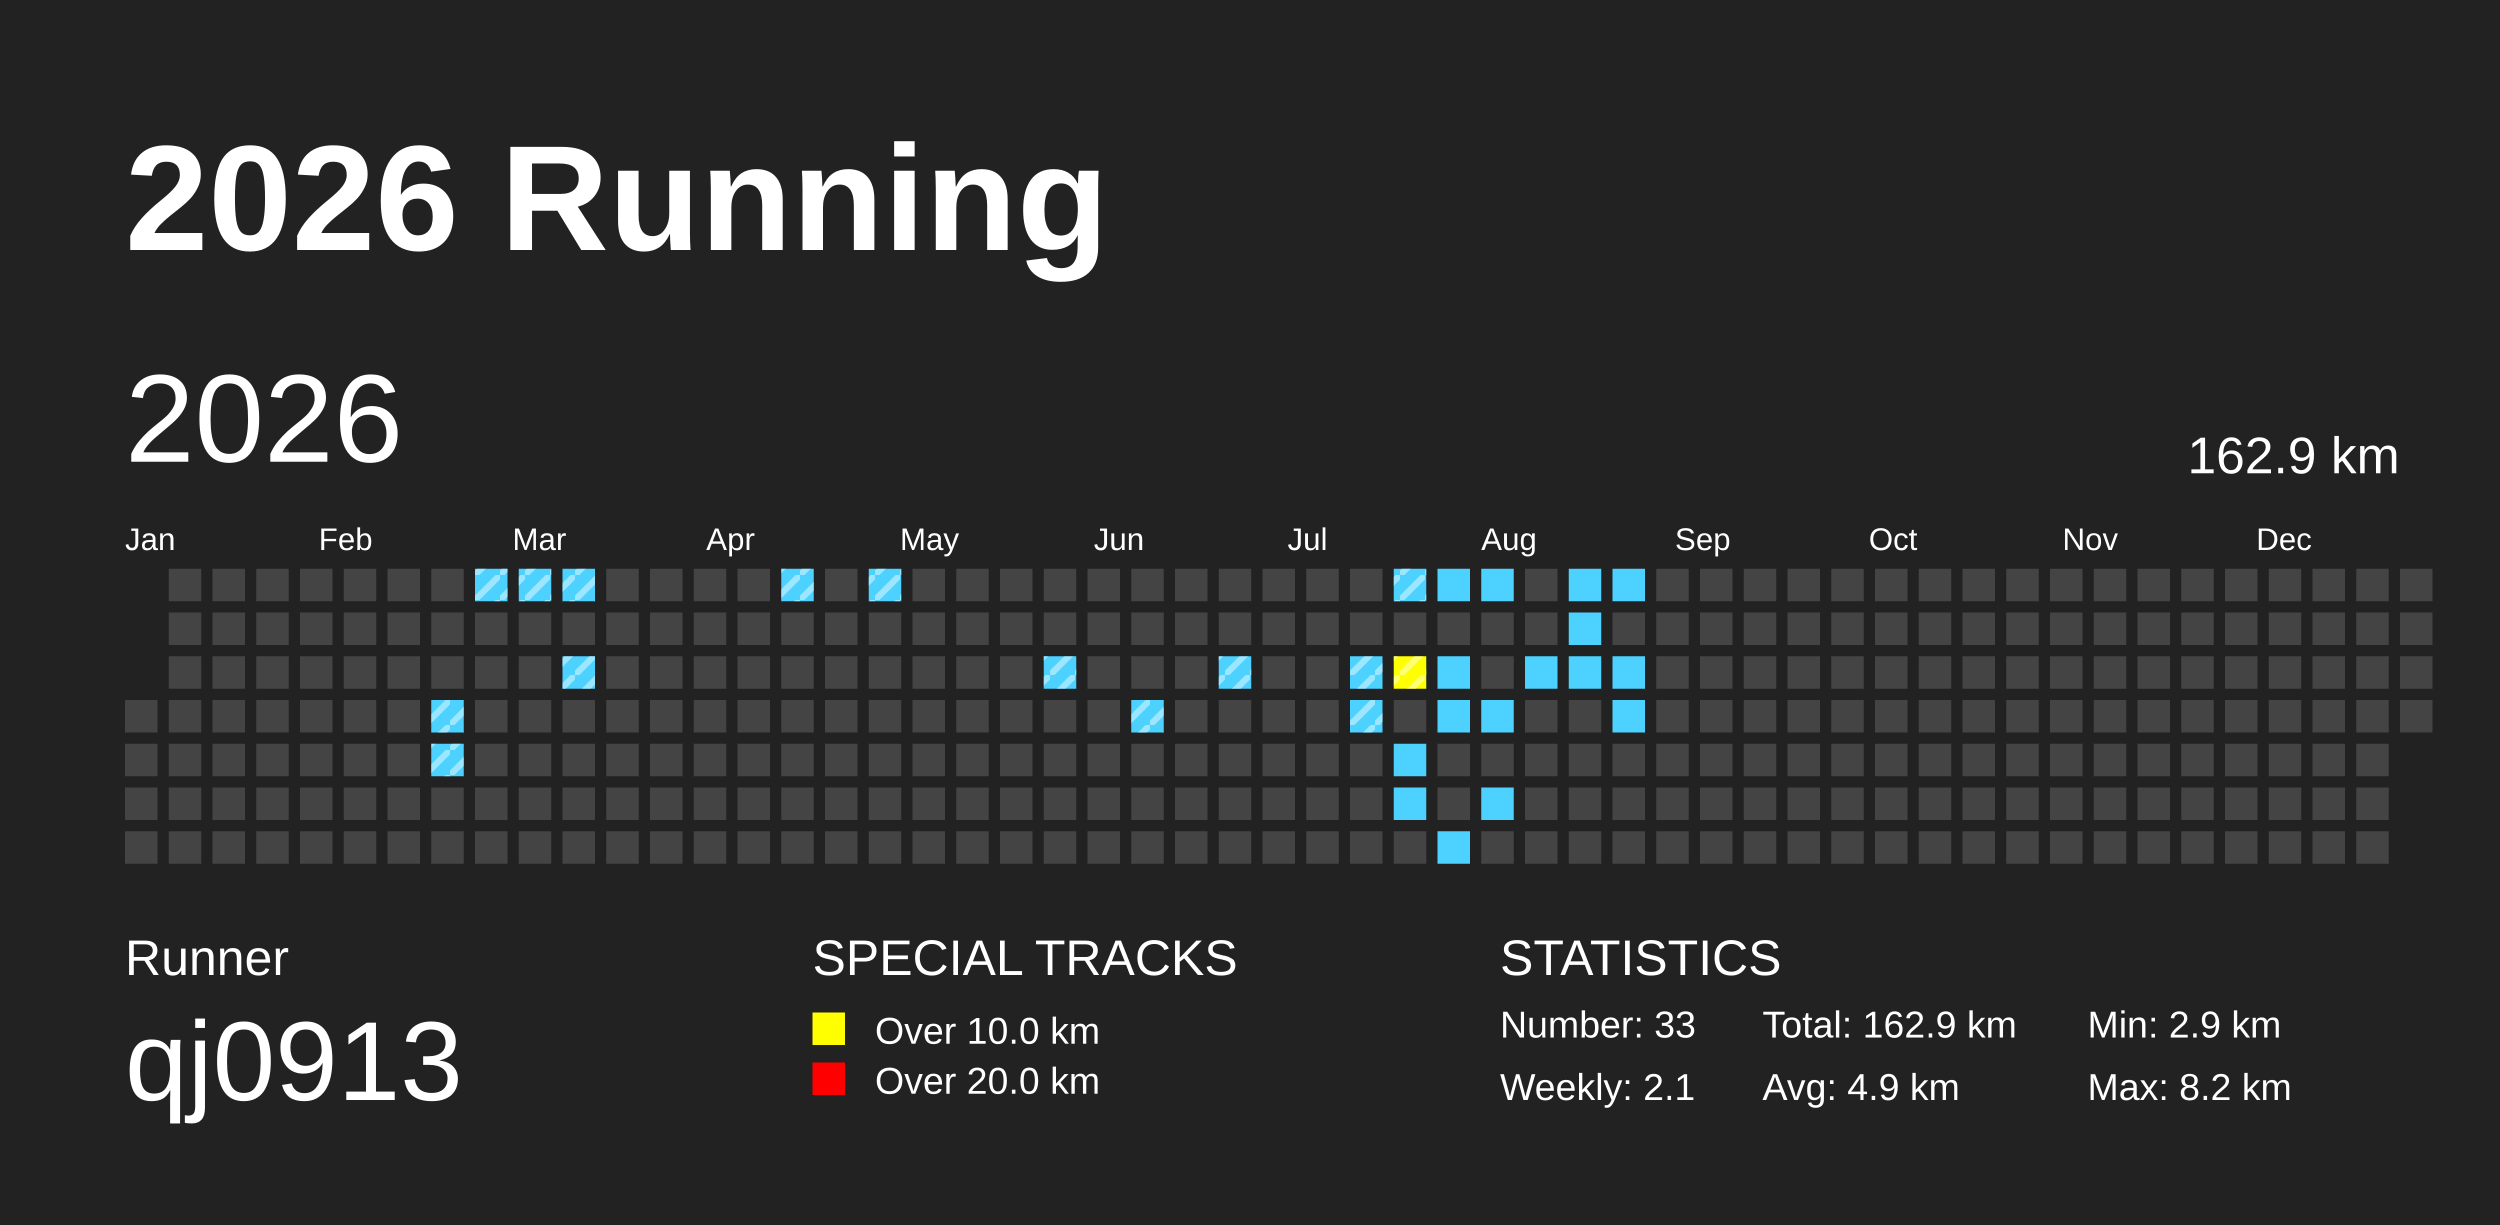
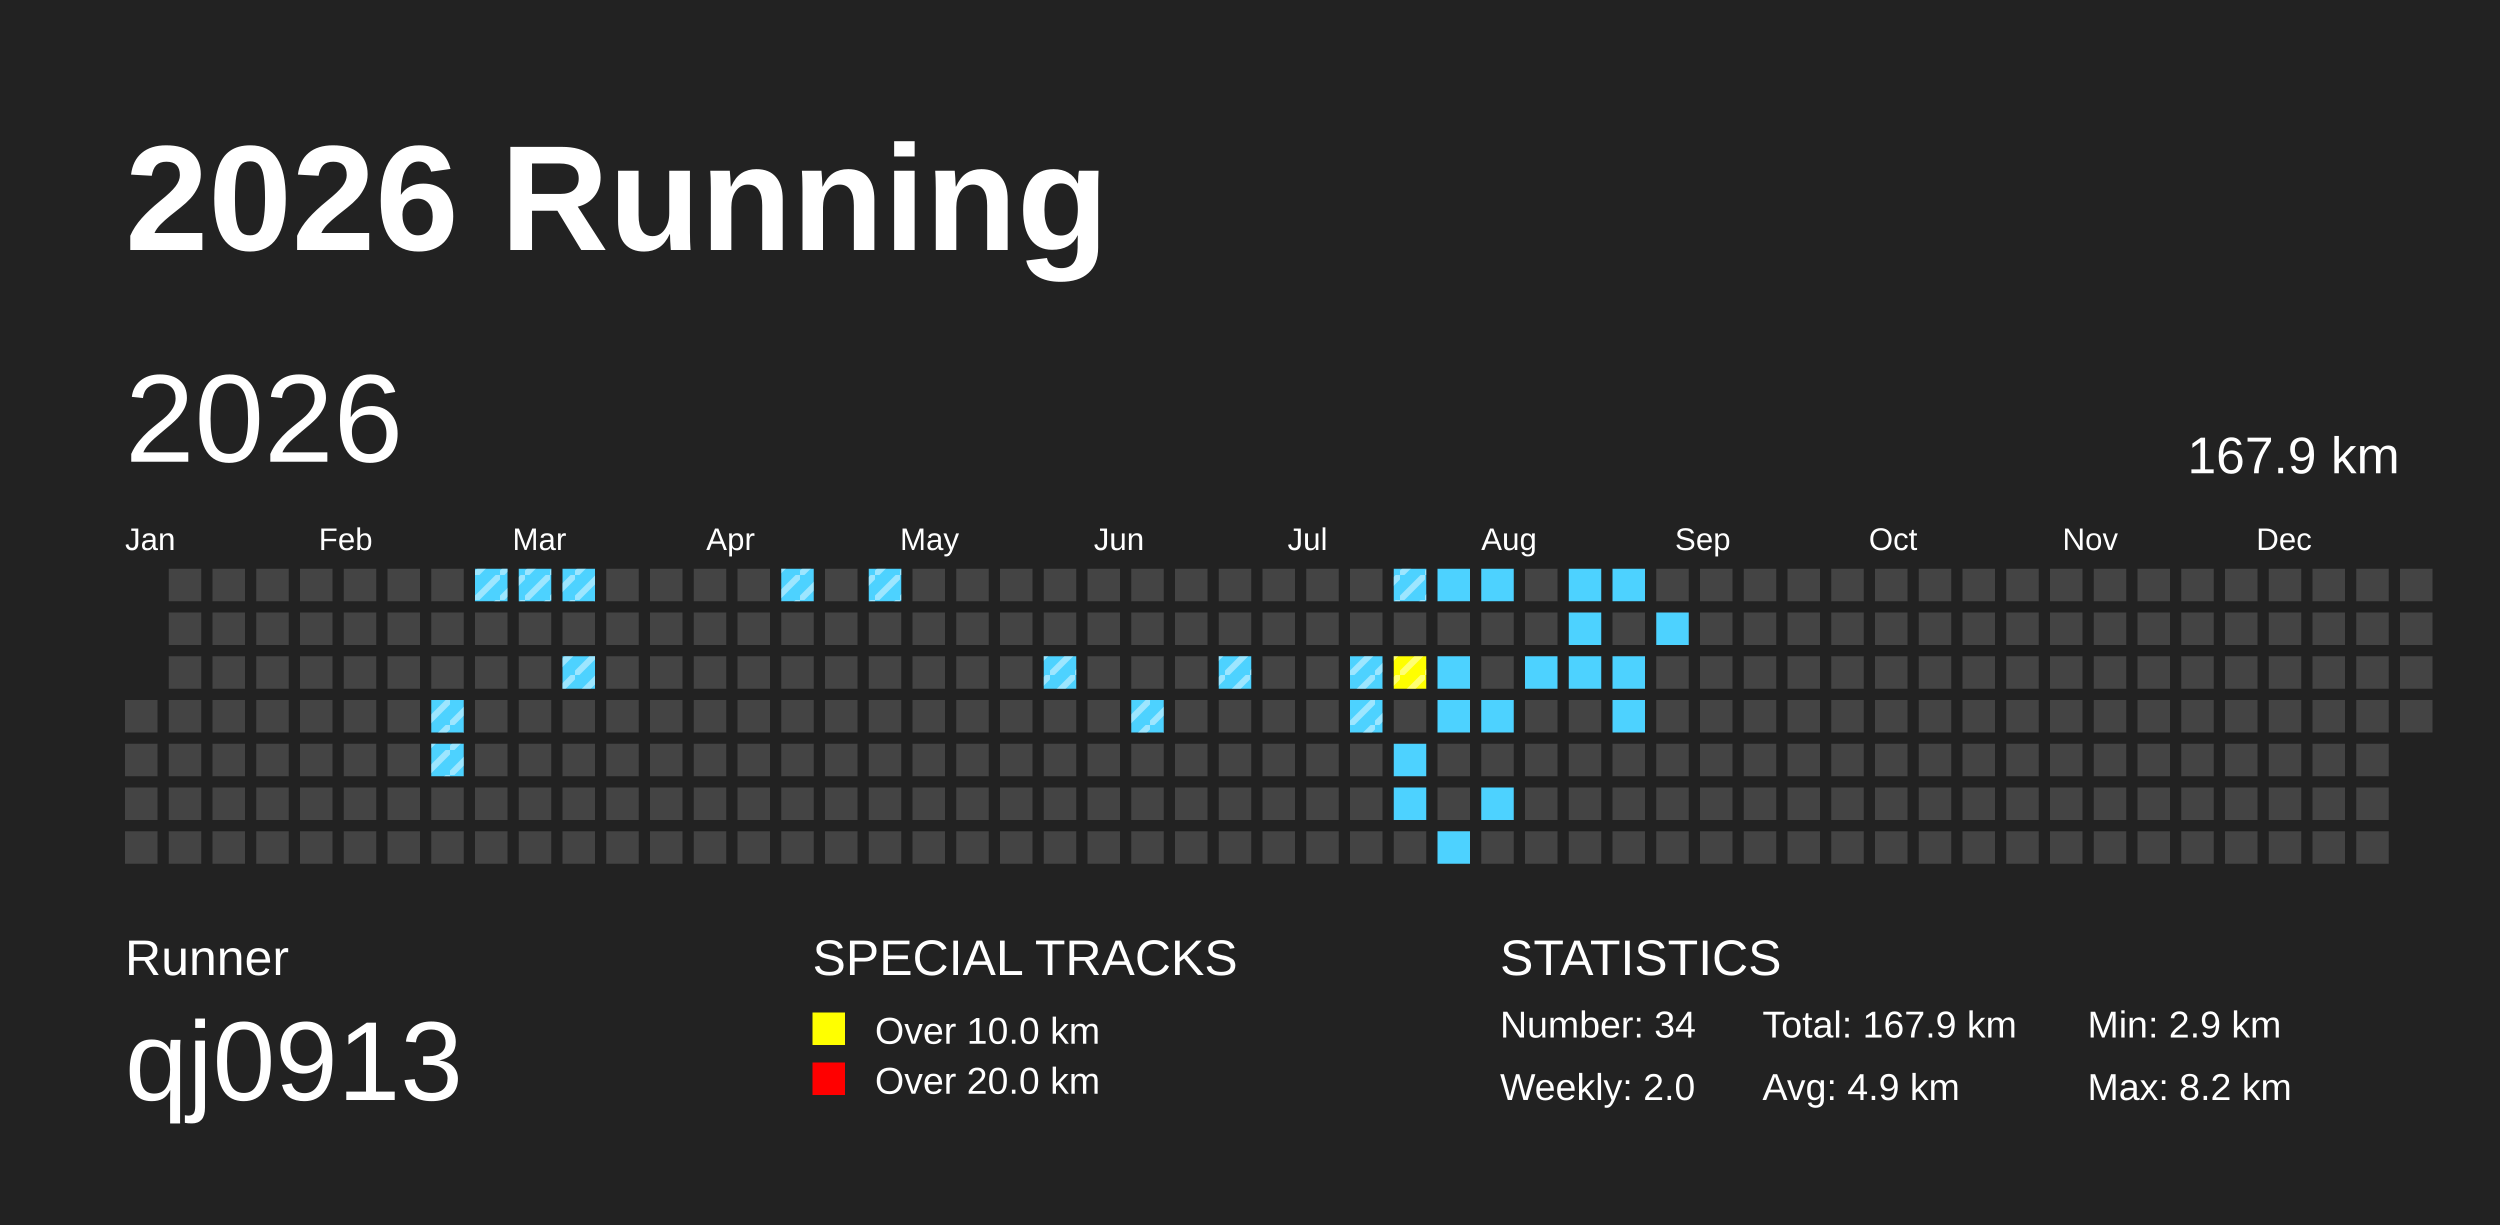
<svg xmlns="http://www.w3.org/2000/svg" baseProfile="full" height="98mm" version="1.1" viewBox="0,0,200,98" width="200mm">
  <defs>
    <pattern height="2" id="indoor-stripe" patternUnits="userSpaceOnUse" width="2">
      <line stroke="white" stroke-opacity="0.45" stroke-width="0.5" x1="0" x2="2" y1="2" y2="0" />
    </pattern>
  </defs>
  <rect fill="#222222" height="98" width="200" x="0" y="0" />
  <text fill="#FFFFFF" style="font-size:12px; font-family:Arial; font-weight:bold;" x="10" y="20">2026 Running</text>
  <text fill="#FFFFFF" style="font-size:4px; font-family:Arial" x="10" y="78">Runner</text>
  <text fill="#FFFFFF" style="font-size:9px; font-family:Arial" x="10" y="88">qj0913</text>
  <text fill="#FFFFFF" style="font-size:4px; font-family:Arial" x="65" y="78">SPECIAL TRACKS</text>
  <rect fill="yellow" height="2.6" width="2.6" x="65" y="81" />
  <text fill="#FFFFFF" style="font-size:3px; font-family:Arial" x="70" y="83.5">Over 10.0 km</text>
  <rect fill="red" height="2.6" width="2.6" x="65" y="85" />
  <text fill="#FFFFFF" style="font-size:3px; font-family:Arial" x="70" y="87.5">Over 20.0 km</text>
  <text fill="#FFFFFF" style="font-size:4px; font-family:Arial" x="120" y="78">STATISTICS</text>
-   <text fill="#FFFFFF" style="font-size:3px; font-family:Arial" x="120" y="83">Number: 33</text>
-   <text fill="#FFFFFF" style="font-size:3px; font-family:Arial" x="120" y="88">Weekly: 2.1</text>
-   <text fill="#FFFFFF" style="font-size:3px; font-family:Arial" x="141" y="83">Total: 162.9 km</text>
+   <text fill="#FFFFFF" style="font-size:3px; font-family:Arial" x="120" y="83">Number: 34</text>
+   <text fill="#FFFFFF" style="font-size:3px; font-family:Arial" x="120" y="88">Weekly: 2.0</text>
+   <text fill="#FFFFFF" style="font-size:3px; font-family:Arial" x="141" y="83">Total: 167.9 km</text>
  <text fill="#FFFFFF" style="font-size:3px; font-family:Arial" x="141" y="88">Avg: 4.9 km</text>
  <text fill="#FFFFFF" style="font-size:3px; font-family:Arial" x="167" y="83">Min: 2.9 km</text>
  <text fill="#FFFFFF" style="font-size:3px; font-family:Arial" x="167" y="88">Max: 8.2 km</text>
  <text dominant-baseline="hanging" fill="#FFFFFF" style="font-size:10.0px; font-family:Arial;" x="10" y="30">2026</text>
-   <text dominant-baseline="hanging" fill="#FFFFFF" style="font-size:4.125px; font-family:Arial;" x="175" y="35">162.9 km</text>
+   <text dominant-baseline="hanging" fill="#FFFFFF" style="font-size:4.125px; font-family:Arial;" x="175" y="35">167.9 km</text>
  <text fill="#FFFFFF" style="font-size:2.5px; font-family:Arial" x="10.0" y="44">Jan</text>
  <text fill="#FFFFFF" style="font-size:2.5px; font-family:Arial" x="25.5" y="44">Feb</text>
  <text fill="#FFFFFF" style="font-size:2.5px; font-family:Arial" x="41.0" y="44">Mar</text>
  <text fill="#FFFFFF" style="font-size:2.5px; font-family:Arial" x="56.5" y="44">Apr</text>
  <text fill="#FFFFFF" style="font-size:2.5px; font-family:Arial" x="72.0" y="44">May</text>
  <text fill="#FFFFFF" style="font-size:2.5px; font-family:Arial" x="87.5" y="44">Jun</text>
  <text fill="#FFFFFF" style="font-size:2.5px; font-family:Arial" x="103.0" y="44">Jul</text>
  <text fill="#FFFFFF" style="font-size:2.5px; font-family:Arial" x="118.5" y="44">Aug</text>
  <text fill="#FFFFFF" style="font-size:2.5px; font-family:Arial" x="134.0" y="44">Sep</text>
  <text fill="#FFFFFF" style="font-size:2.5px; font-family:Arial" x="149.5" y="44">Oct</text>
  <text fill="#FFFFFF" style="font-size:2.5px; font-family:Arial" x="165.0" y="44">Nov</text>
  <text fill="#FFFFFF" style="font-size:2.5px; font-family:Arial" x="180.5" y="44">Dec</text>
  <rect fill="#444444" height="2.6" width="2.6" x="10.0" y="56.0" />
  <rect fill="#444444" height="2.6" width="2.6" x="10.0" y="59.5" />
  <rect fill="#444444" height="2.6" width="2.6" x="10.0" y="63.0" />
  <rect fill="#444444" height="2.6" width="2.6" x="10.0" y="66.5" />
  <rect fill="#444444" height="2.6" width="2.6" x="13.5" y="45.5" />
  <rect fill="#444444" height="2.6" width="2.6" x="13.5" y="49.0" />
  <rect fill="#444444" height="2.6" width="2.6" x="13.5" y="52.5" />
  <rect fill="#444444" height="2.6" width="2.6" x="13.5" y="56.0" />
  <rect fill="#444444" height="2.6" width="2.6" x="13.5" y="59.5" />
  <rect fill="#444444" height="2.6" width="2.6" x="13.5" y="63.0" />
  <rect fill="#444444" height="2.6" width="2.6" x="13.5" y="66.5" />
  <rect fill="#444444" height="2.6" width="2.6" x="17.0" y="45.5" />
  <rect fill="#444444" height="2.6" width="2.6" x="17.0" y="49.0" />
  <rect fill="#444444" height="2.6" width="2.6" x="17.0" y="52.5" />
  <rect fill="#444444" height="2.6" width="2.6" x="17.0" y="56.0" />
  <rect fill="#444444" height="2.6" width="2.6" x="17.0" y="59.5" />
  <rect fill="#444444" height="2.6" width="2.6" x="17.0" y="63.0" />
  <rect fill="#444444" height="2.6" width="2.6" x="17.0" y="66.5" />
  <rect fill="#444444" height="2.6" width="2.6" x="20.5" y="45.5" />
  <rect fill="#444444" height="2.6" width="2.6" x="20.5" y="49.0" />
  <rect fill="#444444" height="2.6" width="2.6" x="20.5" y="52.5" />
  <rect fill="#444444" height="2.6" width="2.6" x="20.5" y="56.0" />
  <rect fill="#444444" height="2.6" width="2.6" x="20.5" y="59.5" />
  <rect fill="#444444" height="2.6" width="2.6" x="20.5" y="63.0" />
  <rect fill="#444444" height="2.6" width="2.6" x="20.5" y="66.5" />
  <rect fill="#444444" height="2.6" width="2.6" x="24.0" y="45.5" />
  <rect fill="#444444" height="2.6" width="2.6" x="24.0" y="49.0" />
  <rect fill="#444444" height="2.6" width="2.6" x="24.0" y="52.5" />
  <rect fill="#444444" height="2.6" width="2.6" x="24.0" y="56.0" />
  <rect fill="#444444" height="2.6" width="2.6" x="24.0" y="59.5" />
  <rect fill="#444444" height="2.6" width="2.6" x="24.0" y="63.0" />
  <rect fill="#444444" height="2.6" width="2.6" x="24.0" y="66.5" />
  <rect fill="#444444" height="2.6" width="2.6" x="27.5" y="45.5" />
  <rect fill="#444444" height="2.6" width="2.6" x="27.5" y="49.0" />
  <rect fill="#444444" height="2.6" width="2.6" x="27.5" y="52.5" />
  <rect fill="#444444" height="2.6" width="2.6" x="27.5" y="56.0" />
  <rect fill="#444444" height="2.6" width="2.6" x="27.5" y="59.5" />
  <rect fill="#444444" height="2.6" width="2.6" x="27.5" y="63.0" />
  <rect fill="#444444" height="2.6" width="2.6" x="27.5" y="66.5" />
  <rect fill="#444444" height="2.6" width="2.6" x="31.0" y="45.5" />
  <rect fill="#444444" height="2.6" width="2.6" x="31.0" y="49.0" />
  <rect fill="#444444" height="2.6" width="2.6" x="31.0" y="52.5" />
  <rect fill="#444444" height="2.6" width="2.6" x="31.0" y="56.0" />
  <rect fill="#444444" height="2.6" width="2.6" x="31.0" y="59.5" />
  <rect fill="#444444" height="2.6" width="2.6" x="31.0" y="63.0" />
  <rect fill="#444444" height="2.6" width="2.6" x="31.0" y="66.5" />
  <rect fill="#444444" height="2.6" width="2.6" x="34.5" y="45.5" />
  <rect fill="#444444" height="2.6" width="2.6" x="34.5" y="49.0" />
  <rect fill="#444444" height="2.6" width="2.6" x="34.5" y="52.5" />
  <rect fill="#4DD2FF" height="2.6" width="2.6" x="34.5" y="56.0" />
  <rect fill="url(#indoor-stripe)" height="2.6" style="pointer-events: none;" width="2.6" x="34.5" y="56.0" />
  <rect fill="#4DD2FF" height="2.6" width="2.6" x="34.5" y="59.5" />
  <rect fill="url(#indoor-stripe)" height="2.6" style="pointer-events: none;" width="2.6" x="34.5" y="59.5" />
  <rect fill="#444444" height="2.6" width="2.6" x="34.5" y="63.0" />
  <rect fill="#444444" height="2.6" width="2.6" x="34.5" y="66.5" />
  <rect fill="#4DD2FF" height="2.6" width="2.6" x="38.0" y="45.5" />
  <rect fill="url(#indoor-stripe)" height="2.6" style="pointer-events: none;" width="2.6" x="38.0" y="45.5" />
  <rect fill="#444444" height="2.6" width="2.6" x="38.0" y="49.0" />
  <rect fill="#444444" height="2.6" width="2.6" x="38.0" y="52.5" />
  <rect fill="#444444" height="2.6" width="2.6" x="38.0" y="56.0" />
  <rect fill="#444444" height="2.6" width="2.6" x="38.0" y="59.5" />
  <rect fill="#444444" height="2.6" width="2.6" x="38.0" y="63.0" />
  <rect fill="#444444" height="2.6" width="2.6" x="38.0" y="66.5" />
  <rect fill="#4DD2FF" height="2.6" width="2.6" x="41.5" y="45.5" />
  <rect fill="url(#indoor-stripe)" height="2.6" style="pointer-events: none;" width="2.6" x="41.5" y="45.5" />
  <rect fill="#444444" height="2.6" width="2.6" x="41.5" y="49.0" />
  <rect fill="#444444" height="2.6" width="2.6" x="41.5" y="52.5" />
  <rect fill="#444444" height="2.6" width="2.6" x="41.5" y="56.0" />
  <rect fill="#444444" height="2.6" width="2.6" x="41.5" y="59.5" />
  <rect fill="#444444" height="2.6" width="2.6" x="41.5" y="63.0" />
  <rect fill="#444444" height="2.6" width="2.6" x="41.5" y="66.5" />
  <rect fill="#4DD2FF" height="2.6" width="2.6" x="45.0" y="45.5" />
  <rect fill="url(#indoor-stripe)" height="2.6" style="pointer-events: none;" width="2.6" x="45.0" y="45.5" />
  <rect fill="#444444" height="2.6" width="2.6" x="45.0" y="49.0" />
  <rect fill="#4DD2FF" height="2.6" width="2.6" x="45.0" y="52.5" />
  <rect fill="url(#indoor-stripe)" height="2.6" style="pointer-events: none;" width="2.6" x="45.0" y="52.5" />
  <rect fill="#444444" height="2.6" width="2.6" x="45.0" y="56.0" />
  <rect fill="#444444" height="2.6" width="2.6" x="45.0" y="59.5" />
  <rect fill="#444444" height="2.6" width="2.6" x="45.0" y="63.0" />
  <rect fill="#444444" height="2.6" width="2.6" x="45.0" y="66.5" />
  <rect fill="#444444" height="2.6" width="2.6" x="48.5" y="45.5" />
  <rect fill="#444444" height="2.6" width="2.6" x="48.5" y="49.0" />
  <rect fill="#444444" height="2.6" width="2.6" x="48.5" y="52.5" />
  <rect fill="#444444" height="2.6" width="2.6" x="48.5" y="56.0" />
  <rect fill="#444444" height="2.6" width="2.6" x="48.5" y="59.5" />
  <rect fill="#444444" height="2.6" width="2.6" x="48.5" y="63.0" />
  <rect fill="#444444" height="2.6" width="2.6" x="48.5" y="66.5" />
  <rect fill="#444444" height="2.6" width="2.6" x="52.0" y="45.5" />
  <rect fill="#444444" height="2.6" width="2.6" x="52.0" y="49.0" />
  <rect fill="#444444" height="2.6" width="2.6" x="52.0" y="52.5" />
  <rect fill="#444444" height="2.6" width="2.6" x="52.0" y="56.0" />
  <rect fill="#444444" height="2.6" width="2.6" x="52.0" y="59.5" />
  <rect fill="#444444" height="2.6" width="2.6" x="52.0" y="63.0" />
  <rect fill="#444444" height="2.6" width="2.6" x="52.0" y="66.5" />
  <rect fill="#444444" height="2.6" width="2.6" x="55.5" y="45.5" />
  <rect fill="#444444" height="2.6" width="2.6" x="55.5" y="49.0" />
  <rect fill="#444444" height="2.6" width="2.6" x="55.5" y="52.5" />
  <rect fill="#444444" height="2.6" width="2.6" x="55.5" y="56.0" />
  <rect fill="#444444" height="2.6" width="2.6" x="55.5" y="59.5" />
  <rect fill="#444444" height="2.6" width="2.6" x="55.5" y="63.0" />
  <rect fill="#444444" height="2.6" width="2.6" x="55.5" y="66.5" />
  <rect fill="#444444" height="2.6" width="2.6" x="59.0" y="45.5" />
  <rect fill="#444444" height="2.6" width="2.6" x="59.0" y="49.0" />
  <rect fill="#444444" height="2.6" width="2.6" x="59.0" y="52.5" />
  <rect fill="#444444" height="2.6" width="2.6" x="59.0" y="56.0" />
  <rect fill="#444444" height="2.6" width="2.6" x="59.0" y="59.5" />
  <rect fill="#444444" height="2.6" width="2.6" x="59.0" y="63.0" />
  <rect fill="#444444" height="2.6" width="2.6" x="59.0" y="66.5" />
  <rect fill="#4DD2FF" height="2.6" width="2.6" x="62.5" y="45.5" />
  <rect fill="url(#indoor-stripe)" height="2.6" style="pointer-events: none;" width="2.6" x="62.5" y="45.5" />
  <rect fill="#444444" height="2.6" width="2.6" x="62.5" y="49.0" />
  <rect fill="#444444" height="2.6" width="2.6" x="62.5" y="52.5" />
  <rect fill="#444444" height="2.6" width="2.6" x="62.5" y="56.0" />
  <rect fill="#444444" height="2.6" width="2.6" x="62.5" y="59.5" />
  <rect fill="#444444" height="2.6" width="2.6" x="62.5" y="63.0" />
  <rect fill="#444444" height="2.6" width="2.6" x="62.5" y="66.5" />
  <rect fill="#444444" height="2.6" width="2.6" x="66.0" y="45.5" />
  <rect fill="#444444" height="2.6" width="2.6" x="66.0" y="49.0" />
  <rect fill="#444444" height="2.6" width="2.6" x="66.0" y="52.5" />
  <rect fill="#444444" height="2.6" width="2.6" x="66.0" y="56.0" />
  <rect fill="#444444" height="2.6" width="2.6" x="66.0" y="59.5" />
  <rect fill="#444444" height="2.6" width="2.6" x="66.0" y="63.0" />
  <rect fill="#444444" height="2.6" width="2.6" x="66.0" y="66.5" />
  <rect fill="#4DD2FF" height="2.6" width="2.6" x="69.5" y="45.5" />
  <rect fill="url(#indoor-stripe)" height="2.6" style="pointer-events: none;" width="2.6" x="69.5" y="45.5" />
  <rect fill="#444444" height="2.6" width="2.6" x="69.5" y="49.0" />
  <rect fill="#444444" height="2.6" width="2.6" x="69.5" y="52.5" />
  <rect fill="#444444" height="2.6" width="2.6" x="69.5" y="56.0" />
  <rect fill="#444444" height="2.6" width="2.6" x="69.5" y="59.5" />
  <rect fill="#444444" height="2.6" width="2.6" x="69.5" y="63.0" />
  <rect fill="#444444" height="2.6" width="2.6" x="69.5" y="66.5" />
  <rect fill="#444444" height="2.6" width="2.6" x="73.0" y="45.5" />
  <rect fill="#444444" height="2.6" width="2.6" x="73.0" y="49.0" />
  <rect fill="#444444" height="2.6" width="2.6" x="73.0" y="52.5" />
  <rect fill="#444444" height="2.6" width="2.6" x="73.0" y="56.0" />
  <rect fill="#444444" height="2.6" width="2.6" x="73.0" y="59.5" />
  <rect fill="#444444" height="2.6" width="2.6" x="73.0" y="63.0" />
  <rect fill="#444444" height="2.6" width="2.6" x="73.0" y="66.5" />
  <rect fill="#444444" height="2.6" width="2.6" x="76.5" y="45.5" />
  <rect fill="#444444" height="2.6" width="2.6" x="76.5" y="49.0" />
  <rect fill="#444444" height="2.6" width="2.6" x="76.5" y="52.5" />
  <rect fill="#444444" height="2.6" width="2.6" x="76.5" y="56.0" />
  <rect fill="#444444" height="2.6" width="2.6" x="76.5" y="59.5" />
  <rect fill="#444444" height="2.6" width="2.6" x="76.5" y="63.0" />
  <rect fill="#444444" height="2.6" width="2.6" x="76.5" y="66.5" />
  <rect fill="#444444" height="2.6" width="2.6" x="80.0" y="45.5" />
  <rect fill="#444444" height="2.6" width="2.6" x="80.0" y="49.0" />
  <rect fill="#444444" height="2.6" width="2.6" x="80.0" y="52.5" />
  <rect fill="#444444" height="2.6" width="2.6" x="80.0" y="56.0" />
  <rect fill="#444444" height="2.6" width="2.6" x="80.0" y="59.5" />
  <rect fill="#444444" height="2.6" width="2.6" x="80.0" y="63.0" />
  <rect fill="#444444" height="2.6" width="2.6" x="80.0" y="66.5" />
  <rect fill="#444444" height="2.6" width="2.6" x="83.5" y="45.5" />
  <rect fill="#444444" height="2.6" width="2.6" x="83.5" y="49.0" />
  <rect fill="#4DD2FF" height="2.6" width="2.6" x="83.5" y="52.5" />
  <rect fill="url(#indoor-stripe)" height="2.6" style="pointer-events: none;" width="2.6" x="83.5" y="52.5" />
  <rect fill="#444444" height="2.6" width="2.6" x="83.5" y="56.0" />
  <rect fill="#444444" height="2.6" width="2.6" x="83.5" y="59.5" />
  <rect fill="#444444" height="2.6" width="2.6" x="83.5" y="63.0" />
  <rect fill="#444444" height="2.6" width="2.6" x="83.5" y="66.5" />
  <rect fill="#444444" height="2.6" width="2.6" x="87.0" y="45.5" />
  <rect fill="#444444" height="2.6" width="2.6" x="87.0" y="49.0" />
  <rect fill="#444444" height="2.6" width="2.6" x="87.0" y="52.5" />
  <rect fill="#444444" height="2.6" width="2.6" x="87.0" y="56.0" />
  <rect fill="#444444" height="2.6" width="2.6" x="87.0" y="59.5" />
  <rect fill="#444444" height="2.6" width="2.6" x="87.0" y="63.0" />
  <rect fill="#444444" height="2.6" width="2.6" x="87.0" y="66.5" />
  <rect fill="#444444" height="2.6" width="2.6" x="90.5" y="45.5" />
  <rect fill="#444444" height="2.6" width="2.6" x="90.5" y="49.0" />
  <rect fill="#444444" height="2.6" width="2.6" x="90.5" y="52.5" />
  <rect fill="#4DD2FF" height="2.6" width="2.6" x="90.5" y="56.0" />
  <rect fill="url(#indoor-stripe)" height="2.6" style="pointer-events: none;" width="2.6" x="90.5" y="56.0" />
  <rect fill="#444444" height="2.6" width="2.6" x="90.5" y="59.5" />
  <rect fill="#444444" height="2.6" width="2.6" x="90.5" y="63.0" />
  <rect fill="#444444" height="2.6" width="2.6" x="90.5" y="66.5" />
  <rect fill="#444444" height="2.6" width="2.6" x="94.0" y="45.5" />
  <rect fill="#444444" height="2.6" width="2.6" x="94.0" y="49.0" />
  <rect fill="#444444" height="2.6" width="2.6" x="94.0" y="52.5" />
  <rect fill="#444444" height="2.6" width="2.6" x="94.0" y="56.0" />
  <rect fill="#444444" height="2.6" width="2.6" x="94.0" y="59.5" />
  <rect fill="#444444" height="2.6" width="2.6" x="94.0" y="63.0" />
  <rect fill="#444444" height="2.6" width="2.6" x="94.0" y="66.5" />
  <rect fill="#444444" height="2.6" width="2.6" x="97.5" y="45.5" />
  <rect fill="#444444" height="2.6" width="2.6" x="97.5" y="49.0" />
  <rect fill="#4DD2FF" height="2.6" width="2.6" x="97.5" y="52.5" />
  <rect fill="url(#indoor-stripe)" height="2.6" style="pointer-events: none;" width="2.6" x="97.5" y="52.5" />
  <rect fill="#444444" height="2.6" width="2.6" x="97.5" y="56.0" />
  <rect fill="#444444" height="2.6" width="2.6" x="97.5" y="59.5" />
  <rect fill="#444444" height="2.6" width="2.6" x="97.5" y="63.0" />
  <rect fill="#444444" height="2.6" width="2.6" x="97.5" y="66.5" />
  <rect fill="#444444" height="2.6" width="2.6" x="101.0" y="45.5" />
  <rect fill="#444444" height="2.6" width="2.6" x="101.0" y="49.0" />
  <rect fill="#444444" height="2.6" width="2.6" x="101.0" y="52.5" />
  <rect fill="#444444" height="2.6" width="2.6" x="101.0" y="56.0" />
  <rect fill="#444444" height="2.6" width="2.6" x="101.0" y="59.5" />
  <rect fill="#444444" height="2.6" width="2.6" x="101.0" y="63.0" />
  <rect fill="#444444" height="2.6" width="2.6" x="101.0" y="66.5" />
  <rect fill="#444444" height="2.6" width="2.6" x="104.5" y="45.5" />
  <rect fill="#444444" height="2.6" width="2.6" x="104.5" y="49.0" />
  <rect fill="#444444" height="2.6" width="2.6" x="104.5" y="52.5" />
  <rect fill="#444444" height="2.6" width="2.6" x="104.5" y="56.0" />
  <rect fill="#444444" height="2.6" width="2.6" x="104.5" y="59.5" />
  <rect fill="#444444" height="2.6" width="2.6" x="104.5" y="63.0" />
  <rect fill="#444444" height="2.6" width="2.6" x="104.5" y="66.5" />
  <rect fill="#444444" height="2.6" width="2.6" x="108.0" y="45.5" />
  <rect fill="#444444" height="2.6" width="2.6" x="108.0" y="49.0" />
  <rect fill="#4DD2FF" height="2.6" width="2.6" x="108.0" y="52.5" />
  <rect fill="url(#indoor-stripe)" height="2.6" style="pointer-events: none;" width="2.6" x="108.0" y="52.5" />
  <rect fill="#4DD2FF" height="2.6" width="2.6" x="108.0" y="56.0" />
  <rect fill="url(#indoor-stripe)" height="2.6" style="pointer-events: none;" width="2.6" x="108.0" y="56.0" />
  <rect fill="#444444" height="2.6" width="2.6" x="108.0" y="59.5" />
  <rect fill="#444444" height="2.6" width="2.6" x="108.0" y="63.0" />
  <rect fill="#444444" height="2.6" width="2.6" x="108.0" y="66.5" />
  <rect fill="#4DD2FF" height="2.6" width="2.6" x="111.5" y="45.5" />
  <rect fill="url(#indoor-stripe)" height="2.6" style="pointer-events: none;" width="2.6" x="111.5" y="45.5" />
  <rect fill="#444444" height="2.6" width="2.6" x="111.5" y="49.0" />
  <rect fill="yellow" height="2.6" width="2.6" x="111.5" y="52.5" />
  <rect fill="url(#indoor-stripe)" height="2.6" style="pointer-events: none;" width="2.6" x="111.5" y="52.5" />
  <rect fill="#444444" height="2.6" width="2.6" x="111.5" y="56.0" />
  <rect fill="#4DD2FF" height="2.6" width="2.6" x="111.5" y="59.5" />
  <rect fill="#4DD2FF" height="2.6" width="2.6" x="111.5" y="63.0" />
  <rect fill="#444444" height="2.6" width="2.6" x="111.5" y="66.5" />
  <rect fill="#4DD2FF" height="2.6" width="2.6" x="115.0" y="45.5" />
  <rect fill="#444444" height="2.6" width="2.6" x="115.0" y="49.0" />
  <rect fill="#4DD2FF" height="2.6" width="2.6" x="115.0" y="52.5" />
  <rect fill="#4DD2FF" height="2.6" width="2.6" x="115.0" y="56.0" />
  <rect fill="#444444" height="2.6" width="2.6" x="115.0" y="59.5" />
  <rect fill="#444444" height="2.6" width="2.6" x="115.0" y="63.0" />
  <rect fill="#4DD2FF" height="2.6" width="2.6" x="115.0" y="66.5" />
  <rect fill="#4DD2FF" height="2.6" width="2.6" x="118.5" y="45.5" />
  <rect fill="#444444" height="2.6" width="2.6" x="118.5" y="49.0" />
  <rect fill="#444444" height="2.6" width="2.6" x="118.5" y="52.5" />
  <rect fill="#4DD2FF" height="2.6" width="2.6" x="118.5" y="56.0" />
  <rect fill="#444444" height="2.6" width="2.6" x="118.5" y="59.5" />
  <rect fill="#4DD2FF" height="2.6" width="2.6" x="118.5" y="63.0" />
  <rect fill="#444444" height="2.6" width="2.6" x="118.5" y="66.5" />
  <rect fill="#444444" height="2.6" width="2.6" x="122.0" y="45.5" />
  <rect fill="#444444" height="2.6" width="2.6" x="122.0" y="49.0" />
  <rect fill="#4DD2FF" height="2.6" width="2.6" x="122.0" y="52.5" />
  <rect fill="#444444" height="2.6" width="2.6" x="122.0" y="56.0" />
  <rect fill="#444444" height="2.6" width="2.6" x="122.0" y="59.5" />
  <rect fill="#444444" height="2.6" width="2.6" x="122.0" y="63.0" />
  <rect fill="#444444" height="2.6" width="2.6" x="122.0" y="66.5" />
  <rect fill="#4DD2FF" height="2.6" width="2.6" x="125.5" y="45.5" />
  <rect fill="#4DD2FF" height="2.6" width="2.6" x="125.5" y="49.0" />
  <rect fill="#4DD2FF" height="2.6" width="2.6" x="125.5" y="52.5" />
  <rect fill="#444444" height="2.6" width="2.6" x="125.5" y="56.0" />
  <rect fill="#444444" height="2.6" width="2.6" x="125.5" y="59.5" />
  <rect fill="#444444" height="2.6" width="2.6" x="125.5" y="63.0" />
  <rect fill="#444444" height="2.6" width="2.6" x="125.5" y="66.5" />
  <rect fill="#4DD2FF" height="2.6" width="2.6" x="129.0" y="45.5" />
  <rect fill="#444444" height="2.6" width="2.6" x="129.0" y="49.0" />
  <rect fill="#4DD2FF" height="2.6" width="2.6" x="129.0" y="52.5" />
  <rect fill="#4DD2FF" height="2.6" width="2.6" x="129.0" y="56.0" />
  <rect fill="#444444" height="2.6" width="2.6" x="129.0" y="59.5" />
  <rect fill="#444444" height="2.6" width="2.6" x="129.0" y="63.0" />
  <rect fill="#444444" height="2.6" width="2.6" x="129.0" y="66.5" />
  <rect fill="#444444" height="2.6" width="2.6" x="132.5" y="45.5" />
-   <rect fill="#444444" height="2.6" width="2.6" x="132.5" y="49.0" />
+   <rect fill="#4DD2FF" height="2.6" width="2.6" x="132.5" y="49.0" />
  <rect fill="#444444" height="2.6" width="2.6" x="132.5" y="52.5" />
  <rect fill="#444444" height="2.6" width="2.6" x="132.5" y="56.0" />
  <rect fill="#444444" height="2.6" width="2.6" x="132.5" y="59.5" />
  <rect fill="#444444" height="2.6" width="2.6" x="132.5" y="63.0" />
  <rect fill="#444444" height="2.6" width="2.6" x="132.5" y="66.5" />
  <rect fill="#444444" height="2.6" width="2.6" x="136.0" y="45.5" />
  <rect fill="#444444" height="2.6" width="2.6" x="136.0" y="49.0" />
  <rect fill="#444444" height="2.6" width="2.6" x="136.0" y="52.5" />
  <rect fill="#444444" height="2.6" width="2.6" x="136.0" y="56.0" />
  <rect fill="#444444" height="2.6" width="2.6" x="136.0" y="59.5" />
  <rect fill="#444444" height="2.6" width="2.6" x="136.0" y="63.0" />
  <rect fill="#444444" height="2.6" width="2.6" x="136.0" y="66.5" />
  <rect fill="#444444" height="2.6" width="2.6" x="139.5" y="45.5" />
  <rect fill="#444444" height="2.6" width="2.6" x="139.5" y="49.0" />
  <rect fill="#444444" height="2.6" width="2.6" x="139.5" y="52.5" />
  <rect fill="#444444" height="2.6" width="2.6" x="139.5" y="56.0" />
  <rect fill="#444444" height="2.6" width="2.6" x="139.5" y="59.5" />
  <rect fill="#444444" height="2.6" width="2.6" x="139.5" y="63.0" />
  <rect fill="#444444" height="2.6" width="2.6" x="139.5" y="66.5" />
  <rect fill="#444444" height="2.6" width="2.6" x="143.0" y="45.5" />
  <rect fill="#444444" height="2.6" width="2.6" x="143.0" y="49.0" />
  <rect fill="#444444" height="2.6" width="2.6" x="143.0" y="52.5" />
  <rect fill="#444444" height="2.6" width="2.6" x="143.0" y="56.0" />
  <rect fill="#444444" height="2.6" width="2.6" x="143.0" y="59.5" />
  <rect fill="#444444" height="2.6" width="2.6" x="143.0" y="63.0" />
  <rect fill="#444444" height="2.6" width="2.6" x="143.0" y="66.5" />
  <rect fill="#444444" height="2.6" width="2.6" x="146.5" y="45.5" />
  <rect fill="#444444" height="2.6" width="2.6" x="146.5" y="49.0" />
  <rect fill="#444444" height="2.6" width="2.6" x="146.5" y="52.5" />
  <rect fill="#444444" height="2.6" width="2.6" x="146.5" y="56.0" />
  <rect fill="#444444" height="2.6" width="2.6" x="146.5" y="59.5" />
  <rect fill="#444444" height="2.6" width="2.6" x="146.5" y="63.0" />
  <rect fill="#444444" height="2.6" width="2.6" x="146.5" y="66.5" />
  <rect fill="#444444" height="2.6" width="2.6" x="150.0" y="45.5" />
  <rect fill="#444444" height="2.6" width="2.6" x="150.0" y="49.0" />
  <rect fill="#444444" height="2.6" width="2.6" x="150.0" y="52.5" />
  <rect fill="#444444" height="2.6" width="2.6" x="150.0" y="56.0" />
  <rect fill="#444444" height="2.6" width="2.6" x="150.0" y="59.5" />
  <rect fill="#444444" height="2.6" width="2.6" x="150.0" y="63.0" />
  <rect fill="#444444" height="2.6" width="2.6" x="150.0" y="66.5" />
  <rect fill="#444444" height="2.6" width="2.6" x="153.5" y="45.5" />
  <rect fill="#444444" height="2.6" width="2.6" x="153.5" y="49.0" />
  <rect fill="#444444" height="2.6" width="2.6" x="153.5" y="52.5" />
  <rect fill="#444444" height="2.6" width="2.6" x="153.5" y="56.0" />
  <rect fill="#444444" height="2.6" width="2.6" x="153.5" y="59.5" />
  <rect fill="#444444" height="2.6" width="2.6" x="153.5" y="63.0" />
  <rect fill="#444444" height="2.6" width="2.6" x="153.5" y="66.5" />
  <rect fill="#444444" height="2.6" width="2.6" x="157.0" y="45.5" />
  <rect fill="#444444" height="2.6" width="2.6" x="157.0" y="49.0" />
  <rect fill="#444444" height="2.6" width="2.6" x="157.0" y="52.5" />
  <rect fill="#444444" height="2.6" width="2.6" x="157.0" y="56.0" />
  <rect fill="#444444" height="2.6" width="2.6" x="157.0" y="59.5" />
  <rect fill="#444444" height="2.6" width="2.6" x="157.0" y="63.0" />
  <rect fill="#444444" height="2.6" width="2.6" x="157.0" y="66.5" />
  <rect fill="#444444" height="2.6" width="2.6" x="160.5" y="45.5" />
  <rect fill="#444444" height="2.6" width="2.6" x="160.5" y="49.0" />
  <rect fill="#444444" height="2.6" width="2.6" x="160.5" y="52.5" />
  <rect fill="#444444" height="2.6" width="2.6" x="160.5" y="56.0" />
  <rect fill="#444444" height="2.6" width="2.6" x="160.5" y="59.5" />
  <rect fill="#444444" height="2.6" width="2.6" x="160.5" y="63.0" />
  <rect fill="#444444" height="2.6" width="2.6" x="160.5" y="66.5" />
  <rect fill="#444444" height="2.6" width="2.6" x="164.0" y="45.5" />
  <rect fill="#444444" height="2.6" width="2.6" x="164.0" y="49.0" />
  <rect fill="#444444" height="2.6" width="2.6" x="164.0" y="52.5" />
  <rect fill="#444444" height="2.6" width="2.6" x="164.0" y="56.0" />
  <rect fill="#444444" height="2.6" width="2.6" x="164.0" y="59.5" />
  <rect fill="#444444" height="2.6" width="2.6" x="164.0" y="63.0" />
  <rect fill="#444444" height="2.6" width="2.6" x="164.0" y="66.5" />
  <rect fill="#444444" height="2.6" width="2.6" x="167.5" y="45.5" />
  <rect fill="#444444" height="2.6" width="2.6" x="167.5" y="49.0" />
  <rect fill="#444444" height="2.6" width="2.6" x="167.5" y="52.5" />
  <rect fill="#444444" height="2.6" width="2.6" x="167.5" y="56.0" />
  <rect fill="#444444" height="2.6" width="2.6" x="167.5" y="59.5" />
  <rect fill="#444444" height="2.6" width="2.6" x="167.5" y="63.0" />
  <rect fill="#444444" height="2.6" width="2.6" x="167.5" y="66.5" />
  <rect fill="#444444" height="2.6" width="2.6" x="171.0" y="45.5" />
  <rect fill="#444444" height="2.6" width="2.6" x="171.0" y="49.0" />
  <rect fill="#444444" height="2.6" width="2.6" x="171.0" y="52.5" />
  <rect fill="#444444" height="2.6" width="2.6" x="171.0" y="56.0" />
  <rect fill="#444444" height="2.6" width="2.6" x="171.0" y="59.5" />
  <rect fill="#444444" height="2.6" width="2.6" x="171.0" y="63.0" />
  <rect fill="#444444" height="2.6" width="2.6" x="171.0" y="66.5" />
  <rect fill="#444444" height="2.6" width="2.6" x="174.5" y="45.5" />
  <rect fill="#444444" height="2.6" width="2.6" x="174.5" y="49.0" />
  <rect fill="#444444" height="2.6" width="2.6" x="174.5" y="52.5" />
  <rect fill="#444444" height="2.6" width="2.6" x="174.5" y="56.0" />
  <rect fill="#444444" height="2.6" width="2.6" x="174.5" y="59.5" />
  <rect fill="#444444" height="2.6" width="2.6" x="174.5" y="63.0" />
  <rect fill="#444444" height="2.6" width="2.6" x="174.5" y="66.5" />
  <rect fill="#444444" height="2.6" width="2.6" x="178.0" y="45.5" />
  <rect fill="#444444" height="2.6" width="2.6" x="178.0" y="49.0" />
  <rect fill="#444444" height="2.6" width="2.6" x="178.0" y="52.5" />
  <rect fill="#444444" height="2.6" width="2.6" x="178.0" y="56.0" />
  <rect fill="#444444" height="2.6" width="2.6" x="178.0" y="59.5" />
  <rect fill="#444444" height="2.6" width="2.6" x="178.0" y="63.0" />
  <rect fill="#444444" height="2.6" width="2.6" x="178.0" y="66.5" />
  <rect fill="#444444" height="2.6" width="2.6" x="181.5" y="45.5" />
  <rect fill="#444444" height="2.6" width="2.6" x="181.5" y="49.0" />
  <rect fill="#444444" height="2.6" width="2.6" x="181.5" y="52.5" />
  <rect fill="#444444" height="2.6" width="2.6" x="181.5" y="56.0" />
  <rect fill="#444444" height="2.6" width="2.6" x="181.5" y="59.5" />
  <rect fill="#444444" height="2.6" width="2.6" x="181.5" y="63.0" />
  <rect fill="#444444" height="2.6" width="2.6" x="181.5" y="66.5" />
  <rect fill="#444444" height="2.6" width="2.6" x="185.0" y="45.5" />
  <rect fill="#444444" height="2.6" width="2.6" x="185.0" y="49.0" />
  <rect fill="#444444" height="2.6" width="2.6" x="185.0" y="52.5" />
  <rect fill="#444444" height="2.6" width="2.6" x="185.0" y="56.0" />
  <rect fill="#444444" height="2.6" width="2.6" x="185.0" y="59.5" />
  <rect fill="#444444" height="2.6" width="2.6" x="185.0" y="63.0" />
  <rect fill="#444444" height="2.6" width="2.6" x="185.0" y="66.5" />
  <rect fill="#444444" height="2.6" width="2.6" x="188.5" y="45.5" />
  <rect fill="#444444" height="2.6" width="2.6" x="188.5" y="49.0" />
  <rect fill="#444444" height="2.6" width="2.6" x="188.5" y="52.5" />
  <rect fill="#444444" height="2.6" width="2.6" x="188.5" y="56.0" />
  <rect fill="#444444" height="2.6" width="2.6" x="188.5" y="59.5" />
  <rect fill="#444444" height="2.6" width="2.6" x="188.5" y="63.0" />
  <rect fill="#444444" height="2.6" width="2.6" x="188.5" y="66.5" />
  <rect fill="#444444" height="2.6" width="2.6" x="192.0" y="45.5" />
  <rect fill="#444444" height="2.6" width="2.6" x="192.0" y="49.0" />
  <rect fill="#444444" height="2.6" width="2.6" x="192.0" y="52.5" />
  <rect fill="#444444" height="2.6" width="2.6" x="192.0" y="56.0" />
</svg>
